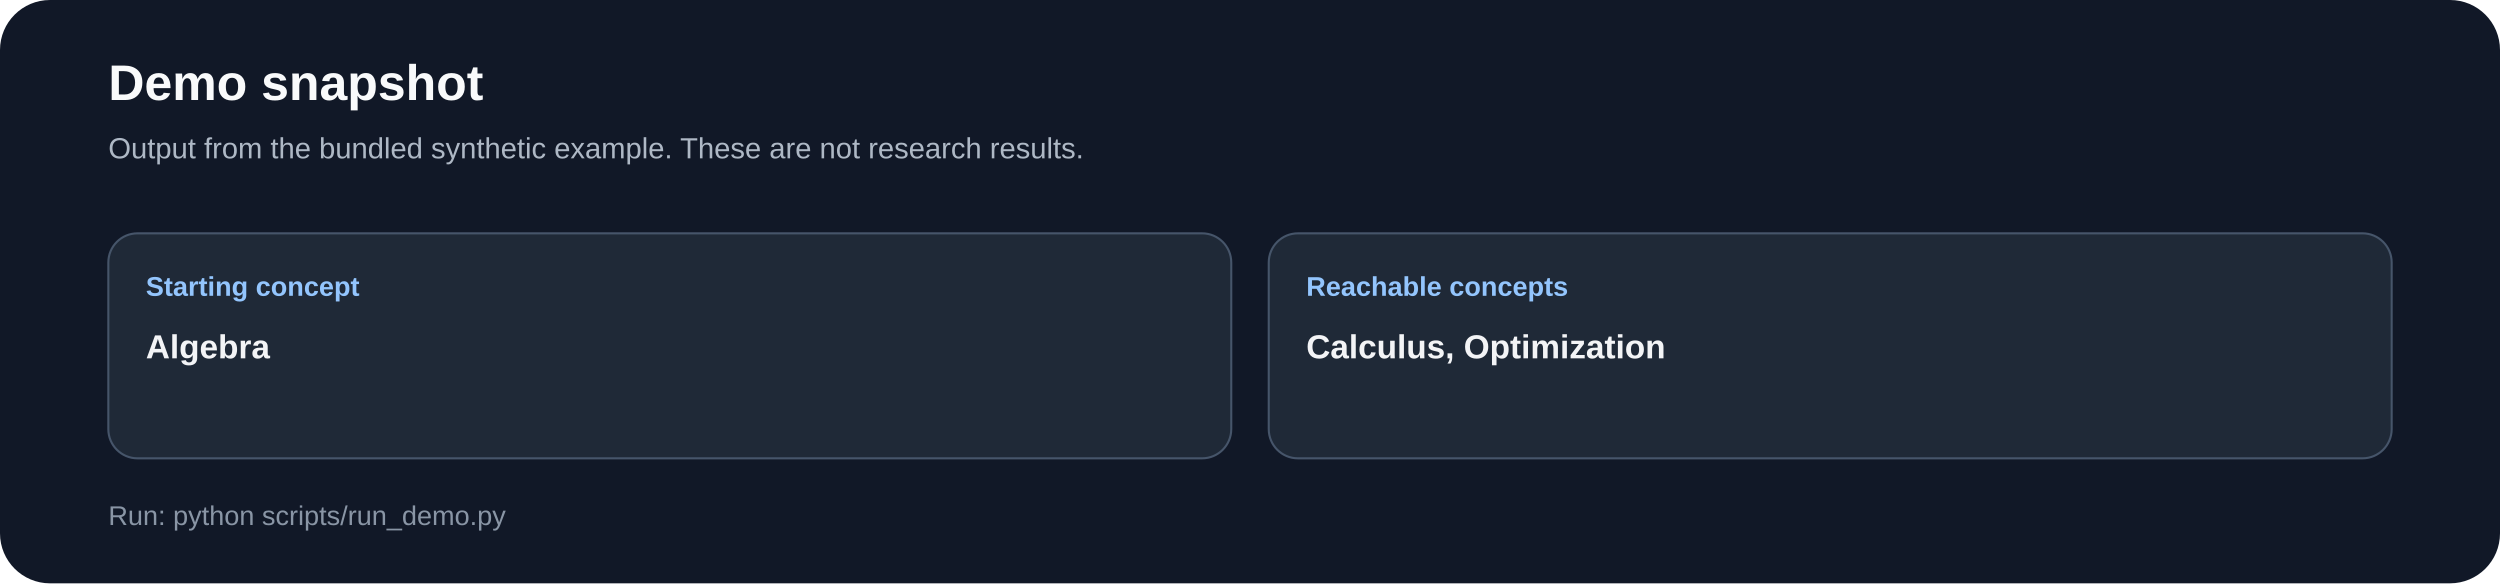
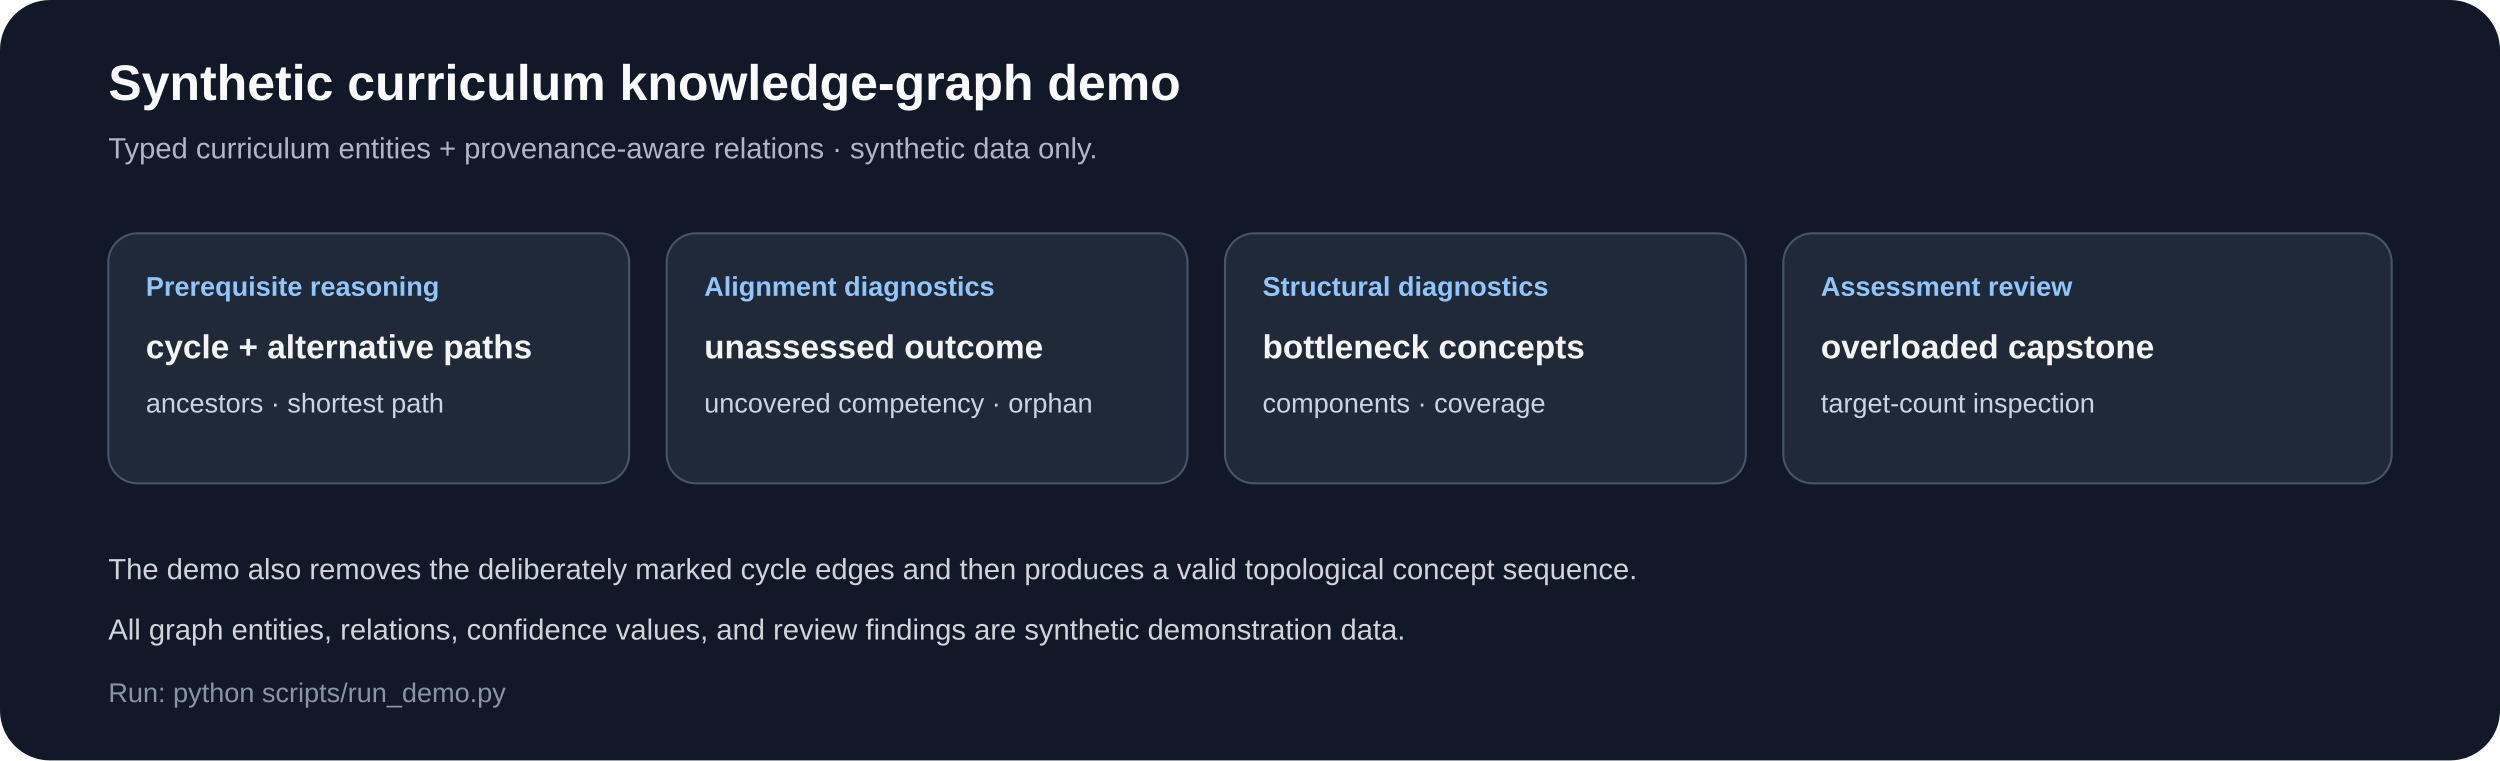
- <svg xmlns="http://www.w3.org/2000/svg" width="1200" height="280" viewBox="0 0 1200 280" role="img" aria-labelledby="title desc">
-   <rect width="1200" height="280" rx="24" fill="#111827" />
-   <text x="52" y="48" font-family="Arial, Helvetica, sans-serif" font-size="24" font-weight="700" fill="#f9fafb">Demo snapshot</text>
-   <text x="52" y="76" font-family="Arial, Helvetica, sans-serif" font-size="14" fill="#aeb8c5">Output from the bundled synthetic example. These are not research results.</text>
-   <rect x="52.0" y="112" width="539.0" height="108" rx="14" fill="#1f2937" stroke="#46556a" />
-   <text x="70.0" y="142" font-family="Arial, Helvetica, sans-serif" font-size="13" font-weight="600" fill="#93c5fd">Starting concept</text>
-   <text x="70.0" y="172" font-family="Arial, Helvetica, sans-serif" font-size="16" font-weight="600" fill="#f3f4f6">Algebra</text>
-   <rect x="609.0" y="112" width="539.0" height="108" rx="14" fill="#1f2937" stroke="#46556a" />
-   <text x="627.0" y="142" font-family="Arial, Helvetica, sans-serif" font-size="13" font-weight="600" fill="#93c5fd">Reachable concepts</text>
-   <text x="627.0" y="172" font-family="Arial, Helvetica, sans-serif" font-size="16" font-weight="600" fill="#f3f4f6">Calculus, Optimization</text>
-   <text x="52" y="252" font-family="Arial, Helvetica, sans-serif" font-size="13" fill="#8995a5">Run: python scripts/run_demo.py</text>
+ <svg xmlns="http://www.w3.org/2000/svg" width="1200" height="365" viewBox="0 0 1200 365" role="img" aria-labelledby="title desc">
+   <rect width="1200" height="365" rx="24" fill="#111827" />
+   <text x="52" y="48" font-family="Arial, Helvetica, sans-serif" font-size="24" font-weight="700" fill="#f9fafb">Synthetic curriculum knowledge-graph demo</text>
+   <text x="52" y="76" font-family="Arial, Helvetica, sans-serif" font-size="14" fill="#aeb8c5">Typed curriculum entities + provenance-aware relations · synthetic data only.</text>
+   <rect x="52" y="112" width="250" height="120" rx="14" fill="#1f2937" stroke="#46556a" />
+   <text x="70" y="142" font-family="Arial" font-size="13" font-weight="600" fill="#93c5fd">Prerequisite reasoning</text>
+   <text x="70" y="172" font-family="Arial" font-size="16" font-weight="600" fill="#f3f4f6">cycle + alternative paths</text>
+   <text x="70" y="198" font-family="Arial" font-size="13" fill="#cbd5e1">ancestors · shortest path</text>
+   <rect x="320" y="112" width="250" height="120" rx="14" fill="#1f2937" stroke="#46556a" />
+   <text x="338" y="142" font-family="Arial" font-size="13" font-weight="600" fill="#93c5fd">Alignment diagnostics</text>
+   <text x="338" y="172" font-family="Arial" font-size="16" font-weight="600" fill="#f3f4f6">unassessed outcome</text>
+   <text x="338" y="198" font-family="Arial" font-size="13" fill="#cbd5e1">uncovered competency · orphan</text>
+   <rect x="588" y="112" width="250" height="120" rx="14" fill="#1f2937" stroke="#46556a" />
+   <text x="606" y="142" font-family="Arial" font-size="13" font-weight="600" fill="#93c5fd">Structural diagnostics</text>
+   <text x="606" y="172" font-family="Arial" font-size="16" font-weight="600" fill="#f3f4f6">bottleneck concepts</text>
+   <text x="606" y="198" font-family="Arial" font-size="13" fill="#cbd5e1">components · coverage</text>
+   <rect x="856" y="112" width="292" height="120" rx="14" fill="#1f2937" stroke="#46556a" />
+   <text x="874" y="142" font-family="Arial" font-size="13" font-weight="600" fill="#93c5fd">Assessment review</text>
+   <text x="874" y="172" font-family="Arial" font-size="16" font-weight="600" fill="#f3f4f6">overloaded capstone</text>
+   <text x="874" y="198" font-family="Arial" font-size="13" fill="#cbd5e1">target-count inspection</text>
+   <text x="52" y="278" font-family="Arial" font-size="14" fill="#d1d5db">The demo also removes the deliberately marked cycle edges and then produces a valid topological concept sequence.</text>
+   <text x="52" y="307" font-family="Arial" font-size="14" fill="#d1d5db">All graph entities, relations, confidence values, and review findings are synthetic demonstration data.</text>
+   <text x="52" y="337" font-family="Arial" font-size="13" fill="#8995a5">Run: python scripts/run_demo.py</text>
</svg>
